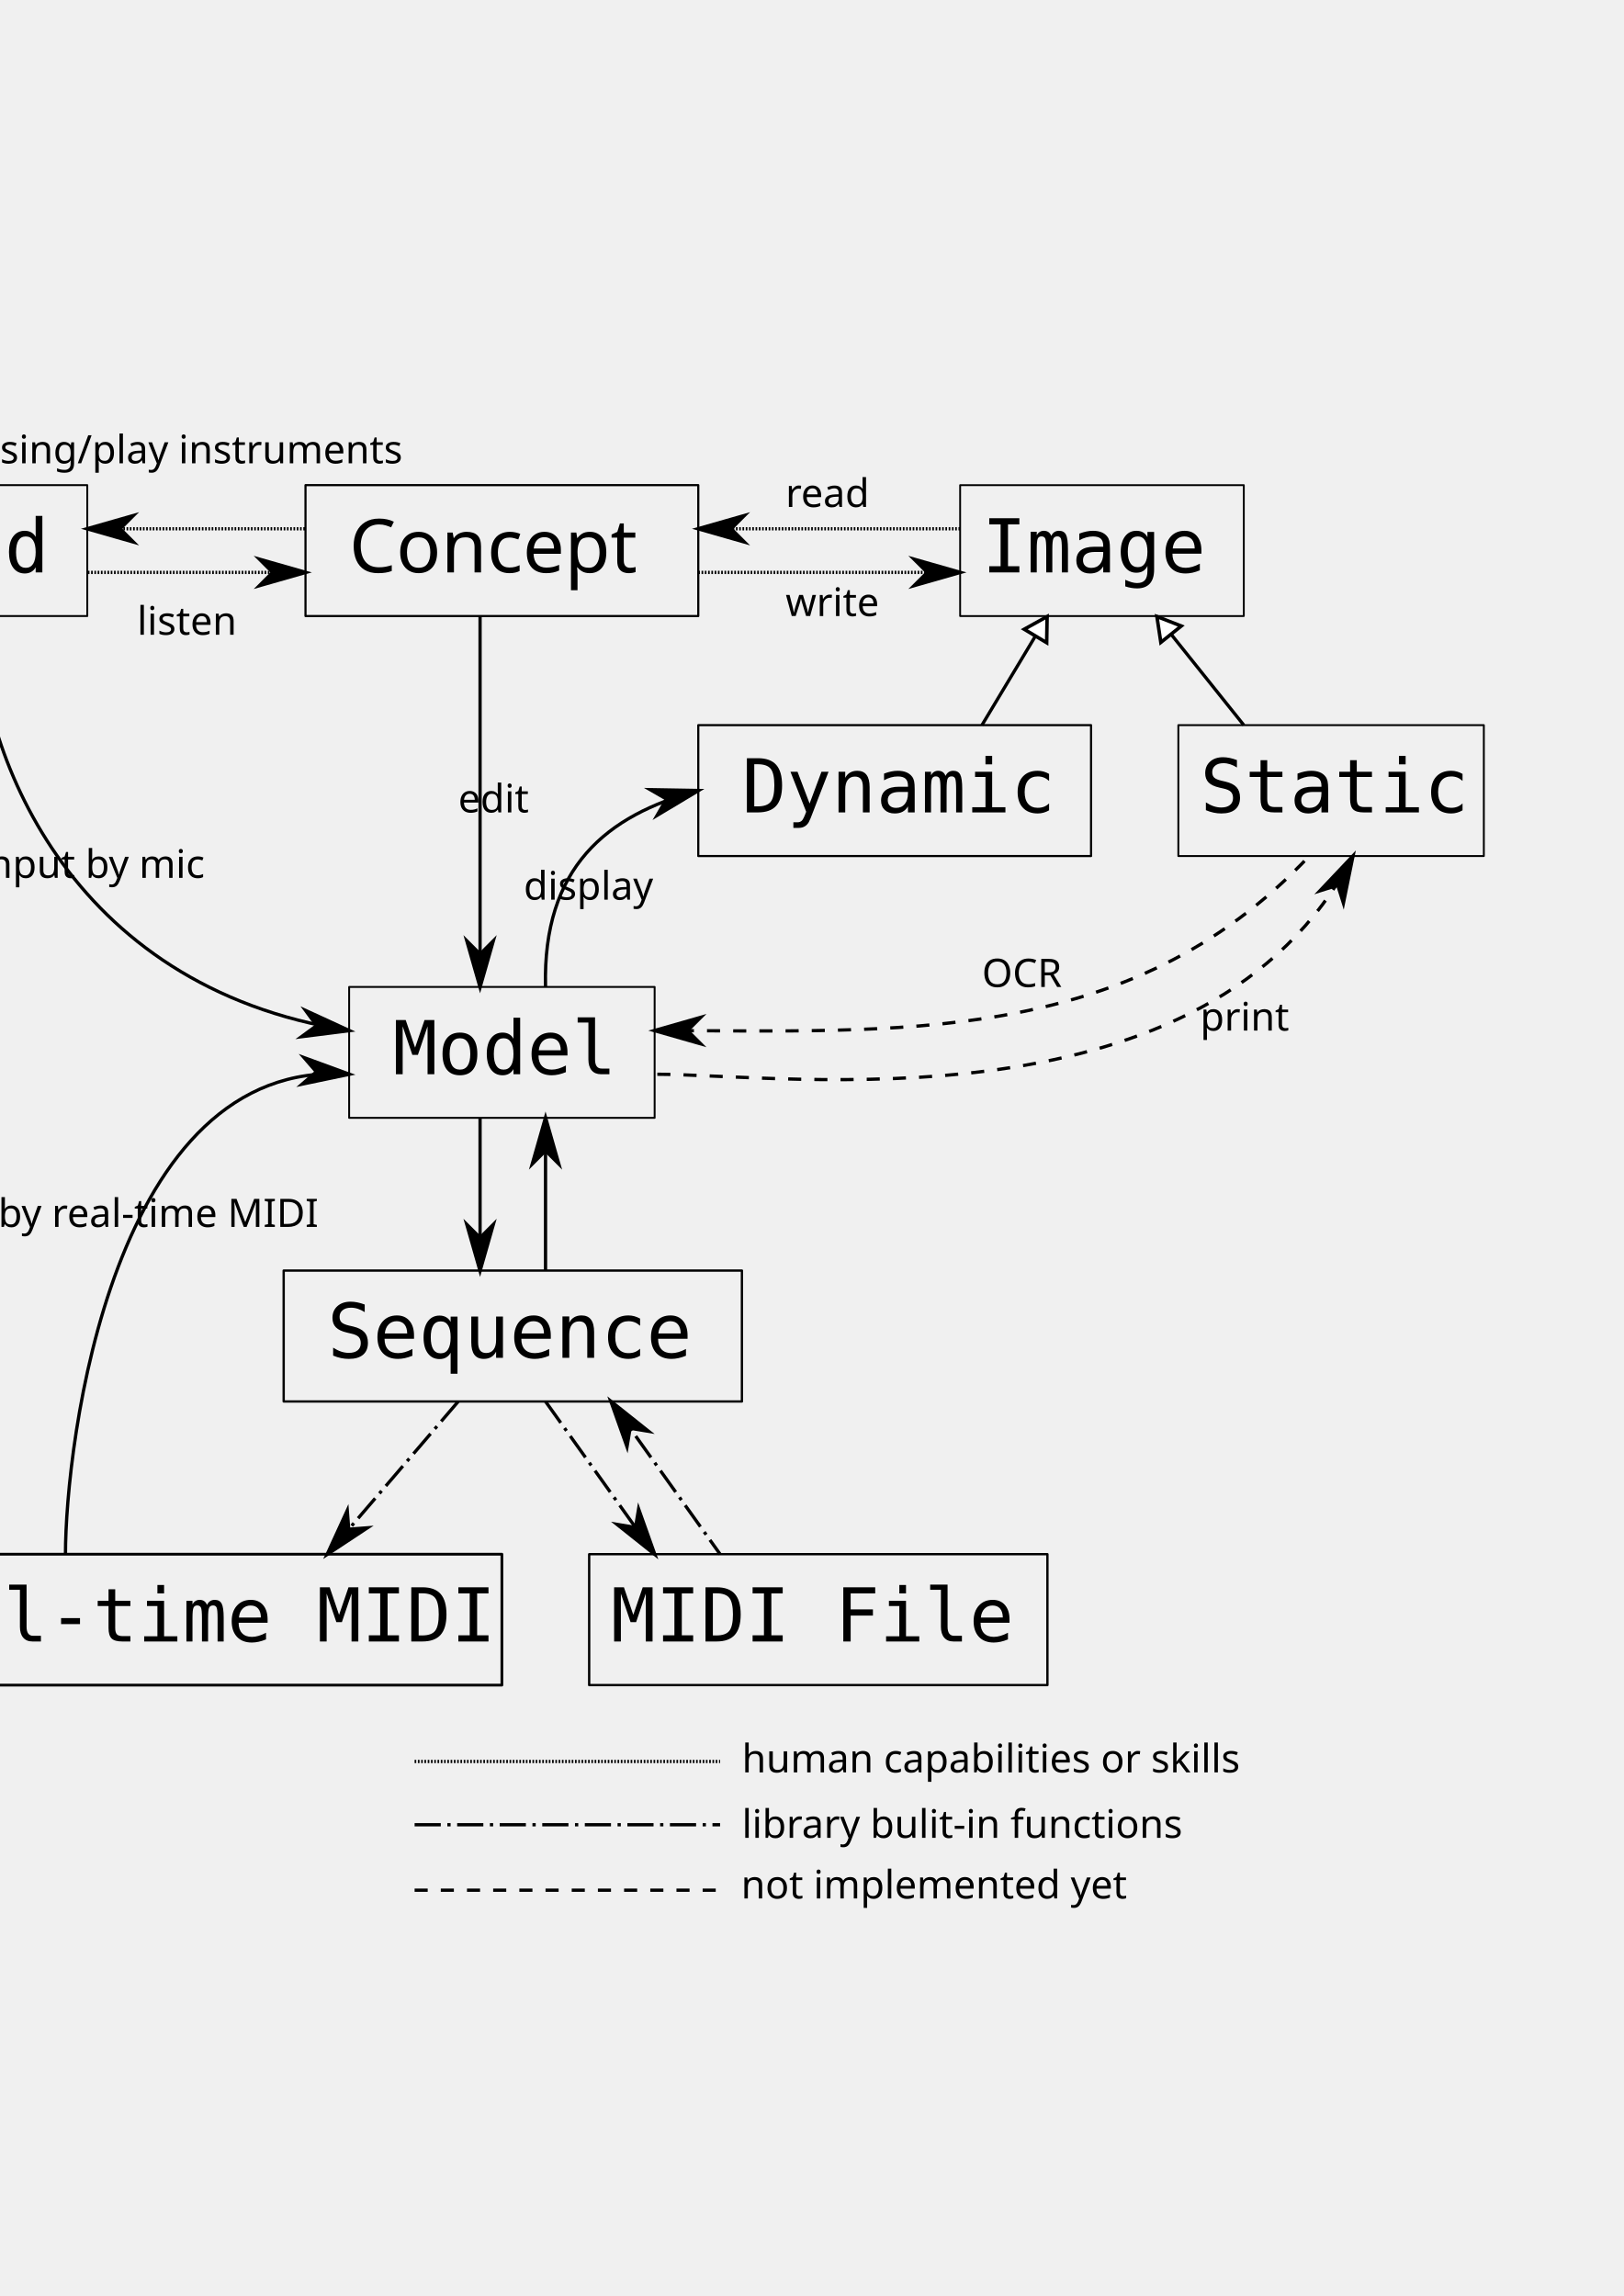
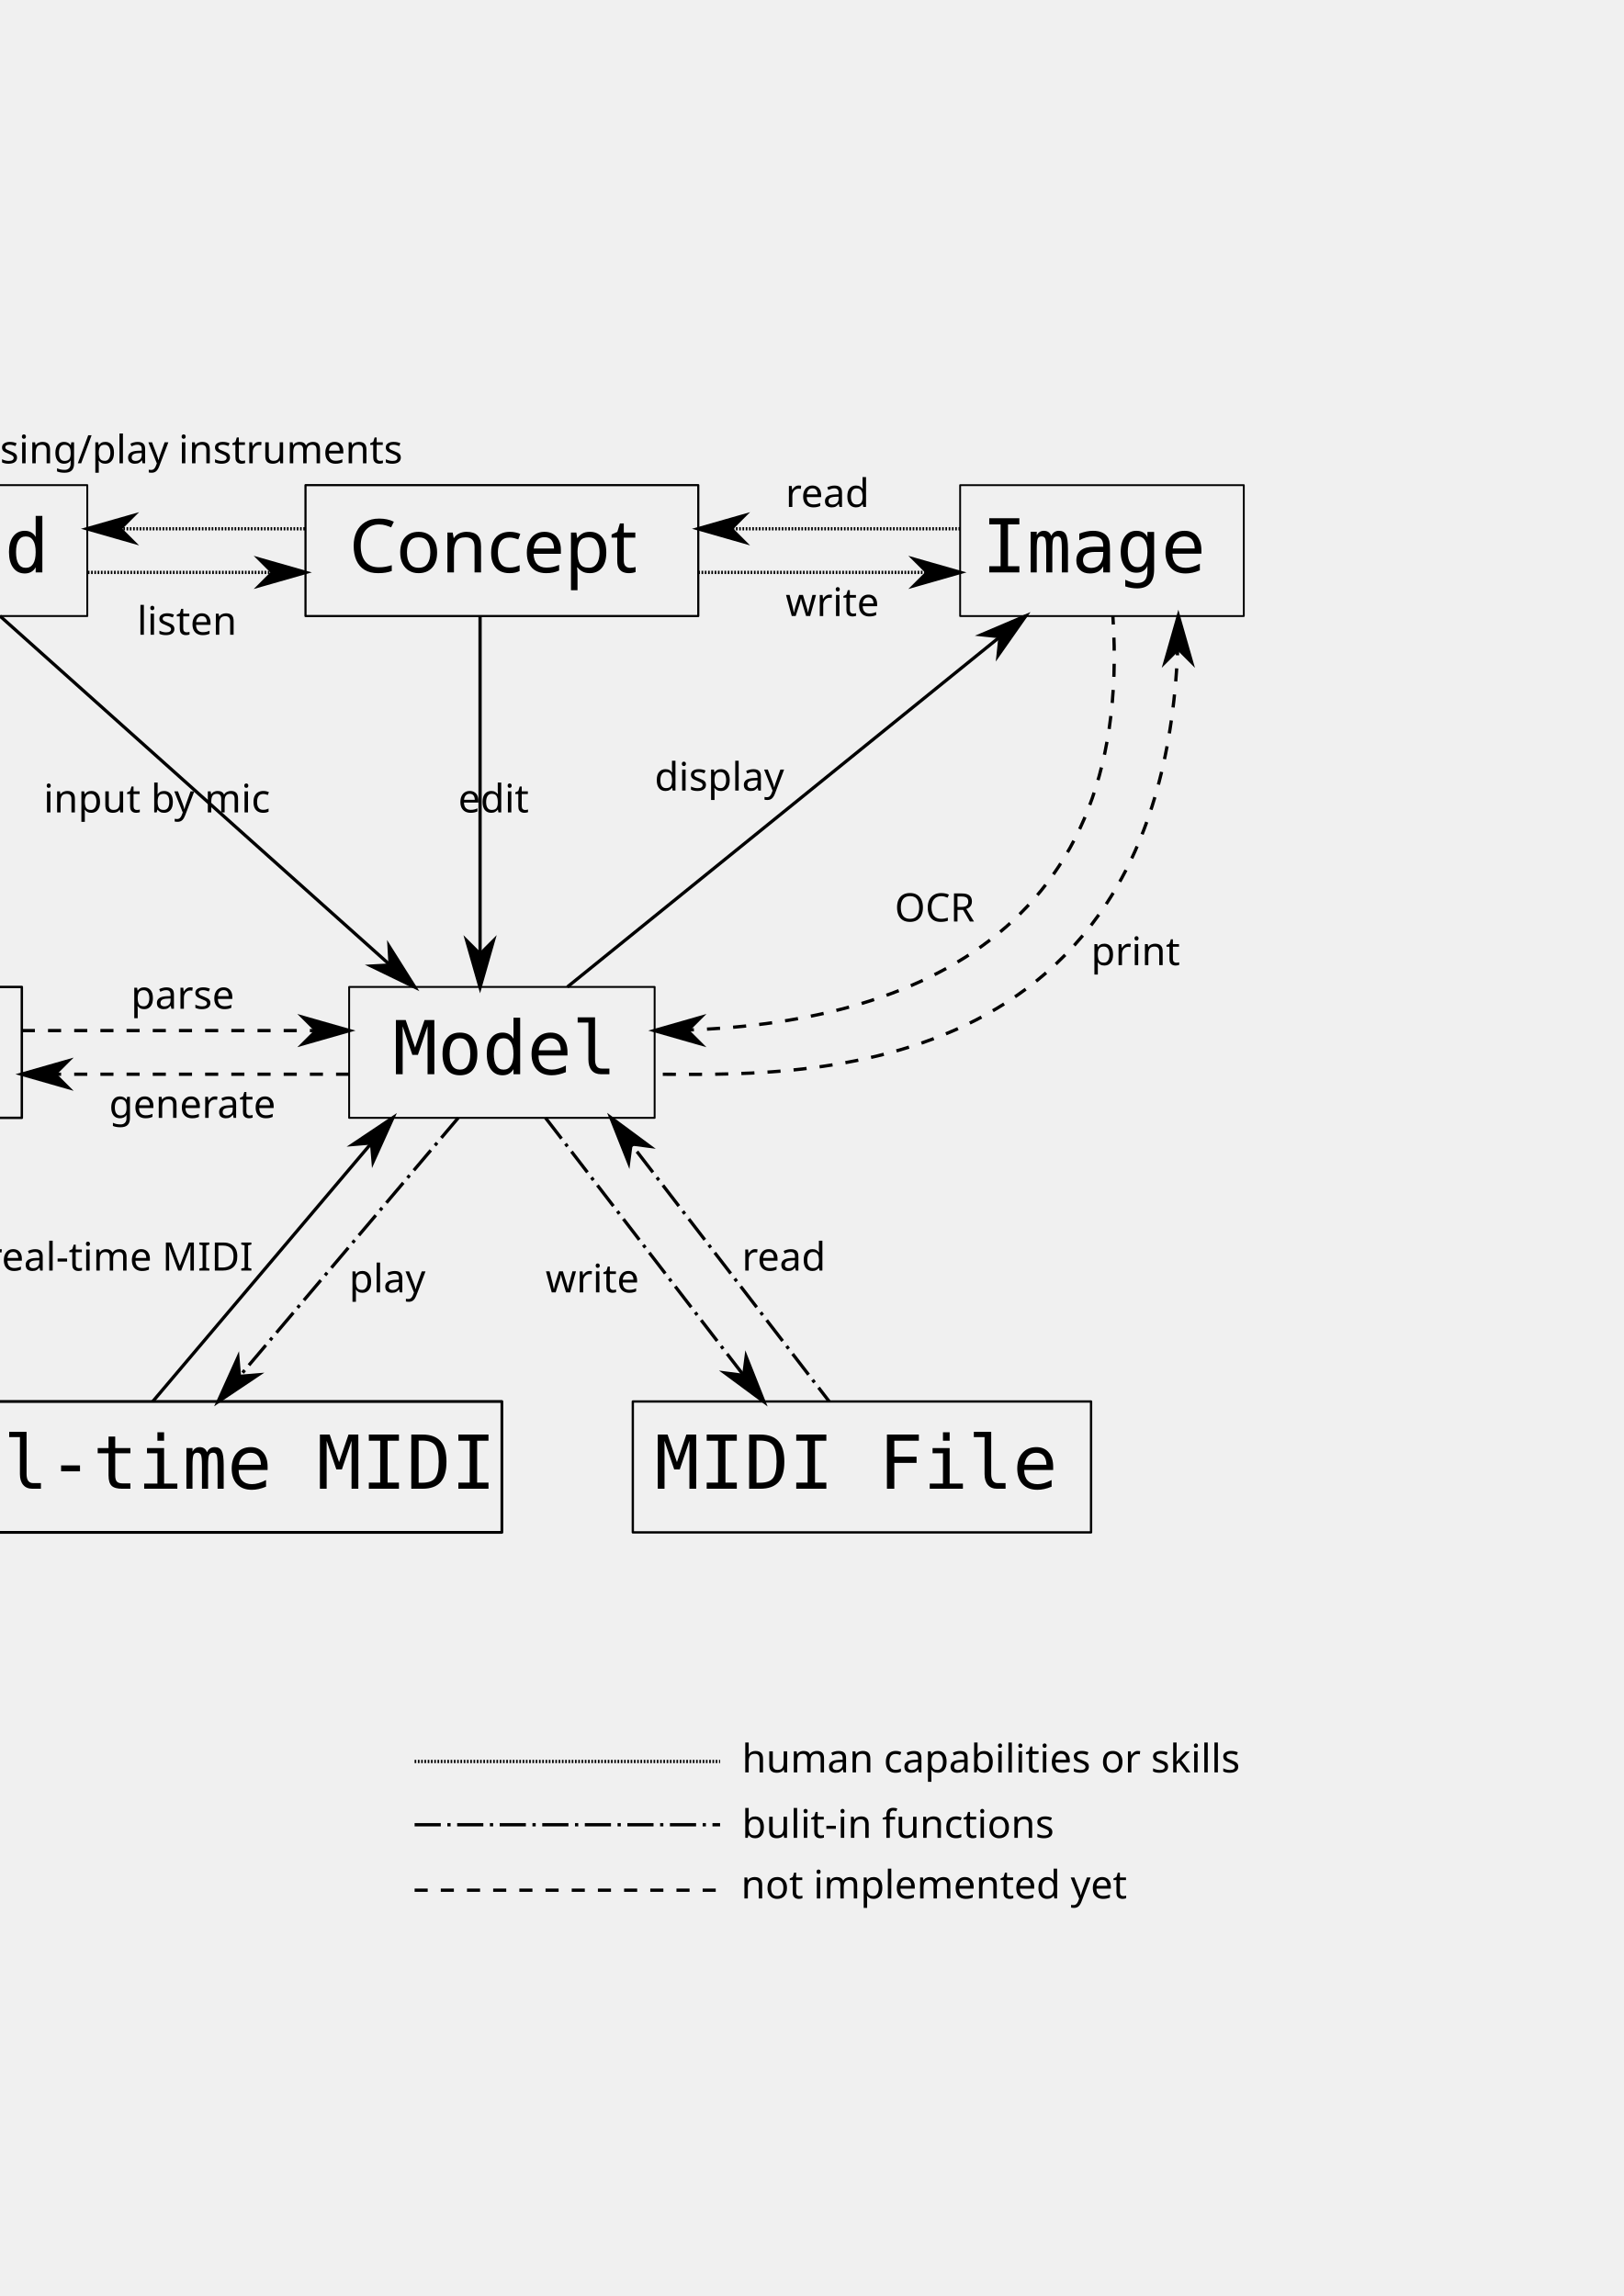
<svg xmlns="http://www.w3.org/2000/svg" width="744.094" height="1052.362" id="svg2" version="1.1">
  <defs id="defs4">
    <marker orient="auto" refY="0.0" refX="0.0" id="EmptyTriangleOutL" style="overflow:visible">
      <path id="path8212" d="M 5.77,0.0 L -2.88,5.0 L -2.88,-5.0 L 5.77,0.0 z " style="fill-rule:evenodd;fill:#FFFFFF;stroke:#000000;stroke-width:1.0pt;marker-start:none" transform="scale(0.8) translate(-6,0)" />
    </marker>
    <marker orient="auto" refY="0.0" refX="0.0" id="EmptyTriangleInL" style="overflow:visible">
      <path id="path8203" d="M 5.77,0.0 L -2.88,5.0 L -2.88,-5.0 L 5.77,0.0 z " style="fill-rule:evenodd;fill:#FFFFFF;stroke:#000000;stroke-width:1.0pt;marker-start:none" transform="scale(-0.8) translate(-6,0)" />
    </marker>
    <marker orient="auto" refY="0.0" refX="0.0" id="Arrow1Lend" style="overflow:visible;">
      <path id="path3909" d="M 0.0,0.0 L 5.0,-5.0 L -12.5,0.0 L 5.0,5.0 L 0.0,0.0 z " style="fill-rule:evenodd;stroke:#000000;stroke-width:1.0pt;marker-start:none;" transform="scale(0.8) rotate(180) translate(12.5,0)" />
    </marker>
    <marker orient="auto" refY="0.0" refX="0.0" id="Arrow1Lstart" style="overflow:visible">
      <path id="path3906" d="M 0.0,0.0 L 5.0,-5.0 L -12.5,0.0 L 5.0,5.0 L 0.0,0.0 z " style="fill-rule:evenodd;stroke:#000000;stroke-width:1.0pt;marker-start:none" transform="scale(0.8) translate(12.5,0)" />
    </marker>
    <marker orient="auto" refY="0" refX="0" id="Arrow1Lend-7" style="overflow:visible">
      <path id="path3909-8" d="M 0,0 5,-5 -12.5,0 5,5 0,0 z" style="fill-rule:evenodd;stroke:#000000;stroke-width:1pt;marker-start:none" transform="matrix(-0.8,0,0,-0.8,-10,0)" />
    </marker>
  </defs>
  <g id="layer2" />
  <g id="layer1" style="display:inline">
    <rect style="fill:none;stroke:#000000;stroke-width:0.866;stroke-linecap:round;stroke-linejoin:round;stroke-miterlimit:4;stroke-opacity:1;stroke-dasharray:none;stroke-dashoffset:0" id="rect2985" width="140" height="60" x="160" y="452.362" />
    <text xml:space="preserve" style="font-size:34.078px;font-style:normal;font-variant:normal;font-weight:normal;font-stretch:normal;text-align:start;line-height:125%;letter-spacing:0px;word-spacing:0px;writing-mode:lr-tb;text-anchor:start;fill:#000000;fill-opacity:1;stroke:none;font-family:Monospace;-inkscape-font-specification:Monospace" x="180" y="492.362" id="text2989">
      <tspan id="tspan2991" x="180" y="492.362">Model</tspan>
    </text>
-     <rect style="fill:none;stroke:#000000;stroke-width:1.268;stroke-linecap:round;stroke-linejoin:round;stroke-miterlimit:4;stroke-opacity:1;stroke-dasharray:none;stroke-dashoffset:0" id="rect2985-7" width="300" height="60" x="-70" y="712.362" />
-     <text xml:space="preserve" style="font-size:34.078px;font-style:normal;font-variant:normal;font-weight:normal;font-stretch:normal;text-align:start;line-height:125%;letter-spacing:0px;word-spacing:0px;writing-mode:lr-tb;text-anchor:start;fill:#000000;fill-opacity:1;stroke:none;font-family:Monospace;-inkscape-font-specification:Monospace" x="-60" y="752.362" id="text2989-4">
-       <tspan id="tspan2991-5" x="-60" y="752.362">Real-time MIDI</tspan>
+     <rect style="fill:none;stroke:#000000;stroke-width:1.268;stroke-linecap:round;stroke-linejoin:round;stroke-miterlimit:4;stroke-opacity:1;stroke-dasharray:none;stroke-dashoffset:0" id="rect2985-7" width="300" height="60" x="-70" y="642.362" />
+     <text xml:space="preserve" style="font-size:34.078px;font-style:normal;font-variant:normal;font-weight:normal;font-stretch:normal;text-align:start;line-height:125%;letter-spacing:0px;word-spacing:0px;writing-mode:lr-tb;text-anchor:start;fill:#000000;fill-opacity:1;stroke:none;font-family:Monospace;-inkscape-font-specification:Monospace" x="-60" y="682.362" id="text2989-4">
+       <tspan id="tspan2991-5" x="-60" y="682.362">Real-time MIDI</tspan>
    </text>
-     <rect style="fill:none;stroke:#000000;stroke-width:0.982;stroke-linecap:round;stroke-linejoin:round;stroke-miterlimit:4;stroke-opacity:1;stroke-dasharray:none;stroke-dashoffset:0" id="rect2985-7-5" width="180" height="60" x="320" y="332.362" />
-     <text xml:space="preserve" style="font-size:34.078px;font-style:normal;font-variant:normal;font-weight:normal;font-stretch:normal;text-align:start;line-height:125%;letter-spacing:0px;word-spacing:0px;writing-mode:lr-tb;text-anchor:start;fill:#000000;fill-opacity:1;stroke:none;font-family:Monospace;-inkscape-font-specification:Monospace" x="340" y="372.362" id="text2989-4-4">
-       <tspan id="tspan2991-5-7" x="340" y="372.362">Dynamic</tspan>
-     </text>
-     <path id="path3893" d="m 250,512.362 0,70" style="fill:none;stroke:#000000;stroke-width:1.5;stroke-linecap:butt;stroke-linejoin:miter;stroke-miterlimit:4;stroke-opacity:1;stroke-dasharray:none;marker-start:url(#Arrow1Lstart)" />
-     <path id="path3895" d="m 220,512.362 0,70" style="fill:none;stroke:#000000;stroke-width:1.5;stroke-linecap:butt;stroke-linejoin:miter;stroke-miterlimit:4;stroke-opacity:1;stroke-dasharray:none;marker-start:none;marker-mid:none;marker-end:url(#Arrow1Lend)" />
-     <path id="path3897" d="m 250,452.362 c -1.384,-54.717 27.923,-78.743 70,-90" style="fill:none;stroke:#000000;stroke-width:1.5;stroke-linecap:butt;stroke-linejoin:miter;stroke-miterlimit:4;stroke-opacity:1;stroke-dasharray:none;marker-end:url(#Arrow1Lend)" />
    <text id="text3899" y="538.875" x="82.091" style="font-size:10px;font-style:normal;font-weight:normal;line-height:125%;letter-spacing:0px;word-spacing:0px;fill:#000000;fill-opacity:1;stroke:none;font-family:Sans" xml:space="preserve">
      <tspan y="538.875" x="82.091" id="tspan3901" />
    </text>
-     <rect style="fill:none;stroke:#000000;stroke-width:1.061;stroke-linecap:round;stroke-linejoin:round;stroke-miterlimit:4;stroke-opacity:1;stroke-dasharray:none;stroke-dashoffset:0" id="rect2985-7-4" width="210" height="60" x="130" y="582.362" />
-     <text xml:space="preserve" style="font-size:34.078px;font-style:normal;font-variant:normal;font-weight:normal;font-stretch:normal;text-align:start;line-height:125%;letter-spacing:0px;word-spacing:0px;writing-mode:lr-tb;text-anchor:start;fill:#000000;fill-opacity:1;stroke:none;font-family:Monospace;-inkscape-font-specification:Monospace" x="150" y="622.362" id="text2989-4-43">
-       <tspan style="font-size:34.7px" id="tspan2991-5-0" x="150" y="622.362">Sequence</tspan>
+     <rect style="fill:none;stroke:#000000;stroke-width:1.061;stroke-linecap:round;stroke-linejoin:round;stroke-miterlimit:4;stroke-opacity:1;stroke-dasharray:none;stroke-dashoffset:0" id="rect2985-7-6" width="210" height="60" x="290" y="642.362" />
+     <text xml:space="preserve" style="font-size:34.078px;font-style:normal;font-variant:normal;font-weight:normal;font-stretch:normal;text-align:start;line-height:125%;letter-spacing:0px;word-spacing:0px;writing-mode:lr-tb;text-anchor:start;fill:#000000;fill-opacity:1;stroke:none;font-family:Monospace;-inkscape-font-specification:Monospace" x="300" y="682.362" id="text2989-4-8">
+       <tspan id="tspan2991-5-8" x="300" y="682.362">MIDI File</tspan>
    </text>
-     <rect style="fill:none;stroke:#000000;stroke-width:1.061;stroke-linecap:round;stroke-linejoin:round;stroke-miterlimit:4;stroke-opacity:1;stroke-dasharray:none;stroke-dashoffset:0" id="rect2985-7-6" width="210" height="60" x="270" y="712.362" />
-     <text xml:space="preserve" style="font-size:34.078px;font-style:normal;font-variant:normal;font-weight:normal;font-stretch:normal;text-align:start;line-height:125%;letter-spacing:0px;word-spacing:0px;writing-mode:lr-tb;text-anchor:start;fill:#000000;fill-opacity:1;stroke:none;font-family:Monospace;-inkscape-font-specification:Monospace" x="280" y="752.362" id="text2989-4-8">
-       <tspan id="tspan2991-5-8" x="280" y="752.362">MIDI File</tspan>
-     </text>
-     <path id="path6816" d="m 210,642.362 -60,70" style="fill:none;stroke:#000000;stroke-width:1.5;stroke-linecap:butt;stroke-linejoin:miter;stroke-miterlimit:4;stroke-opacity:1;stroke-dasharray:12, 3, 1.5, 3;stroke-dashoffset:0;marker-end:url(#Arrow1Lend-7)" />
-     <path id="path8684" d="m 250,642.362 50,70" style="fill:none;stroke:#000000;stroke-width:1.5;stroke-linecap:butt;stroke-linejoin:miter;stroke-miterlimit:4;stroke-opacity:1;stroke-dasharray:12, 3, 1.5, 3;stroke-dashoffset:0;marker-end:url(#Arrow1Lend-7)" />
-     <path id="path8686" d="m 280,642.362 50,70" style="fill:none;stroke:#000000;stroke-width:1.5;stroke-linecap:butt;stroke-linejoin:miter;stroke-miterlimit:4;stroke-opacity:1;stroke-dasharray:12, 3, 1.5, 3;stroke-dashoffset:0;marker-start:url(#Arrow1Lstart)" />
-     <path id="path9463" d="m 30,712.362 c 0,-50 21.154,-227.904 130,-220" style="fill:none;stroke:#000000;stroke-width:1.5;stroke-linecap:butt;stroke-linejoin:miter;stroke-miterlimit:4;stroke-opacity:1;stroke-dasharray:none;marker-end:url(#Arrow1Lend-7)" />
-     <path id="path9465" d="m -10,282.362 c 0,60 40,170 170,190" style="fill:none;stroke:#000000;stroke-width:1.5;stroke-linecap:butt;stroke-linejoin:miter;stroke-miterlimit:4;stroke-opacity:1;stroke-dasharray:none;marker-end:url(#Arrow1Lend-7)" />
+     <path id="path6816" d="m 210,512.362 -110,130" style="fill:none;stroke:#000000;stroke-width:1.5;stroke-linecap:butt;stroke-linejoin:miter;stroke-miterlimit:4;stroke-opacity:1;stroke-dasharray:12, 3, 1.5, 3;stroke-dashoffset:0;marker-end:url(#Arrow1Lend-7)" />
+     <path id="path8684" d="m 250,512.362 100,130" style="fill:none;stroke:#000000;stroke-width:1.5;stroke-linecap:butt;stroke-linejoin:miter;stroke-miterlimit:4;stroke-opacity:1;stroke-dasharray:12, 3, 1.5, 3;stroke-dashoffset:0;marker-end:url(#Arrow1Lend-7)" />
+     <path id="path8686" d="m 280,512.362 100,130" style="fill:none;stroke:#000000;stroke-width:1.5;stroke-linecap:butt;stroke-linejoin:miter;stroke-miterlimit:4;stroke-opacity:1;stroke-dasharray:12, 3, 1.5, 3;stroke-dashoffset:0;marker-start:url(#Arrow1Lstart)" />
    <rect style="fill:none;stroke:#000000;stroke-width:0.866;stroke-linecap:round;stroke-linejoin:round;stroke-miterlimit:4;stroke-opacity:1;stroke-dasharray:none;stroke-dashoffset:0" id="rect2985-4" width="140" height="60" x="-100" y="222.362" />
    <text xml:space="preserve" style="font-size:34.078px;font-style:normal;font-variant:normal;font-weight:normal;font-stretch:normal;text-align:start;line-height:125%;letter-spacing:0px;word-spacing:0px;writing-mode:lr-tb;text-anchor:start;fill:#000000;fill-opacity:1;stroke:none;font-family:Monospace;-inkscape-font-specification:Monospace" x="-80" y="262.362" id="text2989-9">
      <tspan id="tspan2991-2" x="-80" y="262.362">Sound</tspan>
    </text>
    <path style="fill:none;stroke:#000000;stroke-width:1.5;stroke-linecap:butt;stroke-linejoin:miter;stroke-miterlimit:4;stroke-opacity:1;stroke-dasharray:12, 3, 1.5, 3;stroke-dashoffset:0" d="m 190,836.362 140,0" id="path9866" />
    <path style="fill:none;stroke:#000000;stroke-width:1.5;stroke-linecap:butt;stroke-linejoin:miter;stroke-miterlimit:4;stroke-opacity:1;stroke-dasharray:6, 6;stroke-dashoffset:0" d="m 190,866.362 140,0" id="path9868" />
-     <path style="fill:none;stroke:#000000;stroke-width:1.5;stroke-linecap:butt;stroke-linejoin:miter;stroke-miterlimit:4;stroke-opacity:1;stroke-dasharray:12, 3, 1.5, 3;stroke-dashoffset:0;marker-end:url(#Arrow1Lend-7)" d="m -20,712.362 c -26.655,-9.074 -153.052,-196.633 -20,-430" id="path9872" />
+     <path style="fill:none;stroke:#000000;stroke-width:1.5;stroke-linecap:butt;stroke-linejoin:miter;stroke-miterlimit:4;stroke-opacity:1;stroke-dasharray:12, 3, 1.5, 3;stroke-dashoffset:0;marker-end:url(#Arrow1Lend-7)" d="m -70,672.362 c -140,1e-5 -380,-240 -30,-420" id="path9872" />
    <text xml:space="preserve" style="font-size:18px;font-style:normal;font-weight:normal;line-height:125%;letter-spacing:0px;word-spacing:0px;fill:#000000;fill-opacity:1;stroke:none;font-family:Sans" x="340" y="842.362" id="text10076">
-       <tspan id="tspan10078" x="340" y="842.362">library bulit-in functions</tspan>
+       <tspan id="tspan10078" x="340" y="842.362">bulit-in functions</tspan>
    </text>
    <text xml:space="preserve" style="font-size:18px;font-style:normal;font-weight:normal;line-height:125%;letter-spacing:0px;word-spacing:0px;fill:#000000;fill-opacity:1;stroke:none;font-family:Sans" x="339.61" y="870.161" id="text10080">
      <tspan id="tspan10082" x="339.61" y="870.161">not implemented yet</tspan>
    </text>
-     <text xml:space="preserve" style="font-size:18px;font-style:normal;font-weight:normal;line-height:125%;letter-spacing:0px;word-spacing:0px;fill:#000000;fill-opacity:1;stroke:none;font-family:Sans" x="240" y="412.362" id="text3045">
-       <tspan id="tspan3047" x="240" y="412.362">display</tspan>
+     <text xml:space="preserve" style="font-size:18px;font-style:normal;font-weight:normal;line-height:125%;letter-spacing:0px;word-spacing:0px;fill:#000000;fill-opacity:1;stroke:none;font-family:Sans" x="300" y="362.362" id="text3045">
+       <tspan id="tspan3047" x="300" y="362.362">display</tspan>
    </text>
    <rect style="fill:none;stroke:#000000;stroke-width:0.982;stroke-linecap:round;stroke-linejoin:round;stroke-miterlimit:4;stroke-opacity:1;stroke-dasharray:none;stroke-dashoffset:0" id="rect2985-7-5-8" width="180" height="60" x="140" y="222.362" />
    <text xml:space="preserve" style="font-size:34.07px;font-style:normal;font-weight:normal;line-height:125%;letter-spacing:0px;word-spacing:0px;fill:#000000;fill-opacity:1;stroke:none;font-family:Sans" x="160" y="262.362" id="text3074">
      <tspan id="tspan3076" x="160" y="262.362">Concept</tspan>
    </text>
    <rect style="fill:none;stroke:#000000;stroke-width:0.835;stroke-linecap:round;stroke-linejoin:round;stroke-miterlimit:4;stroke-opacity:1;stroke-dasharray:none;stroke-dashoffset:0;display:inline" id="rect2985-7-5-2" width="130" height="60" x="440" y="222.362" />
    <text xml:space="preserve" style="font-size:34.078px;font-style:normal;font-variant:normal;font-weight:normal;font-stretch:normal;text-align:start;line-height:125%;letter-spacing:0px;word-spacing:0px;writing-mode:lr-tb;text-anchor:start;fill:#000000;fill-opacity:1;stroke:none;display:inline;font-family:Monospace;-inkscape-font-specification:Monospace" x="450" y="262.362" id="text2989-4-4-4">
      <tspan id="tspan2991-5-7-2" x="450" y="262.362">Image</tspan>
    </text>
    <path style="fill:none;stroke:#000000;stroke-width:1.5;stroke-linecap:butt;stroke-linejoin:miter;stroke-opacity:1;stroke-miterlimit:4;stroke-dasharray:0.75,0.75;marker-start:url(#Arrow1Lstart);stroke-dashoffset:0" d="m 40,242.362 100,0" id="path5016" />
    <path style="fill:none;stroke:#000000;stroke-width:1.5;stroke-linecap:butt;stroke-linejoin:miter;stroke-opacity:1;marker-end:none;marker-start:url(#Arrow1Lstart);stroke-miterlimit:4;stroke-dasharray:0.75,0.75;stroke-dashoffset:0" d="m 140,262.362 -100,0" id="path5018" />
    <text xml:space="preserve" style="font-size:18px;font-style:normal;font-weight:normal;line-height:125%;letter-spacing:0px;word-spacing:0px;fill:#000000;fill-opacity:1;stroke:none;font-family:Sans" x="0" y="212.362" id="text5020">
      <tspan id="tspan5022" x="0" y="212.362">sing/play instruments</tspan>
    </text>
    <text xml:space="preserve" style="font-size:18px;font-style:normal;font-weight:normal;line-height:125%;letter-spacing:0px;word-spacing:0px;fill:#000000;fill-opacity:1;stroke:none;font-family:Sans" x="62.825" y="290.927" id="text5954">
      <tspan id="tspan5956" x="62.825" y="290.927">listen</tspan>
    </text>
-     <text xml:space="preserve" style="font-size:18px;font-style:normal;font-weight:normal;line-height:125%;letter-spacing:0px;word-spacing:0px;fill:#000000;fill-opacity:1;stroke:none;font-family:Sans" x="550" y="472.362" id="text5958">
-       <tspan id="tspan5960" x="550" y="472.362">print</tspan>
+     <text xml:space="preserve" style="font-size:18px;font-style:normal;font-weight:normal;line-height:125%;letter-spacing:0px;word-spacing:0px;fill:#000000;fill-opacity:1;stroke:none;font-family:Sans" x="500" y="442.362" id="text5958">
+       <tspan id="tspan5960" x="500" y="442.362">print</tspan>
    </text>
-     <text xml:space="preserve" style="font-size:18px;font-style:normal;font-weight:normal;line-height:125%;letter-spacing:0px;word-spacing:0px;fill:#000000;fill-opacity:1;stroke:none;font-family:Sans" x="450" y="452.362" id="text5962">
-       <tspan id="tspan5964" x="450" y="452.362">OCR</tspan>
+     <text xml:space="preserve" style="font-size:18px;font-style:normal;font-weight:normal;line-height:125%;letter-spacing:0px;word-spacing:0px;fill:#000000;fill-opacity:1;stroke:none;font-family:Sans" x="410" y="422.362" id="text5962">
+       <tspan id="tspan5964" x="410" y="422.362">OCR</tspan>
    </text>
    <text xml:space="preserve" style="font-size:18px;font-style:normal;font-weight:normal;line-height:125%;letter-spacing:0px;word-spacing:0px;fill:#000000;fill-opacity:1;stroke:none;font-family:Sans" x="210" y="372.362" id="text6530">
      <tspan id="tspan6532" x="210" y="372.362">edit</tspan>
    </text>
-     <text xml:space="preserve" style="font-size:18px;font-style:normal;font-weight:normal;line-height:125%;letter-spacing:0px;word-spacing:0px;fill:#000000;fill-opacity:1;stroke:none;font-family:Sans" x="-10" y="402.362" id="text6534">
-       <tspan id="tspan6536" x="-10" y="402.362">input by mic</tspan>
+     <text xml:space="preserve" style="font-size:18px;font-style:normal;font-weight:normal;line-height:125%;letter-spacing:0px;word-spacing:0px;fill:#000000;fill-opacity:1;stroke:none;font-family:Sans" x="20" y="372.362" id="text6534">
+       <tspan id="tspan6536" x="20" y="372.362">input by mic</tspan>
    </text>
-     <text xml:space="preserve" style="font-size:18px;font-style:normal;font-weight:normal;line-height:125%;letter-spacing:0px;word-spacing:0px;fill:#000000;fill-opacity:1;stroke:none;font-family:Sans" x="-160" y="502.362" id="text6538">
-       <tspan id="tspan6540" x="-160" y="502.362">synthesize</tspan>
+     <text xml:space="preserve" style="font-size:18px;font-style:normal;font-weight:normal;line-height:125%;letter-spacing:0px;word-spacing:0px;fill:#000000;fill-opacity:1;stroke:none;font-family:Sans" x="-320" y="392.362" id="text6538">
+       <tspan id="tspan6540" x="-320" y="392.362">synthesize</tspan>
    </text>
-     <text xml:space="preserve" style="font-size:18px;font-style:normal;font-weight:normal;line-height:125%;letter-spacing:0px;word-spacing:0px;fill:#000000;fill-opacity:1;stroke:none;font-family:Sans" x="-50" y="562.362" id="text6542">
-       <tspan id="tspan6544" x="-50" y="562.362">input by real-time MIDI</tspan>
+     <text xml:space="preserve" style="font-size:18px;font-style:normal;font-weight:normal;line-height:125%;letter-spacing:0px;word-spacing:0px;fill:#000000;fill-opacity:1;stroke:none;font-family:Sans" x="-80" y="582.362" id="text6542">
+       <tspan id="tspan6544" x="-80" y="582.362">input by real-time MIDI</tspan>
    </text>
    <path style="fill:none;stroke:#000000;stroke-width:1.5;stroke-linecap:butt;stroke-linejoin:miter;stroke-opacity:1;marker-end:url(#Arrow1Lend-7);stroke-miterlimit:4;stroke-dasharray:0.75,0.75;stroke-dashoffset:0" d="m 440,242.362 -120,0" id="path6918" />
    <path style="fill:none;stroke:#000000;stroke-width:1.5;stroke-linecap:butt;stroke-linejoin:miter;stroke-opacity:1;marker-start:none;marker-end:url(#Arrow1Lend-7);stroke-miterlimit:4;stroke-dasharray:0.75,0.75;stroke-dashoffset:0" d="m 320,262.362 120,0" id="path6920" />
    <text xml:space="preserve" style="font-size:18px;font-style:normal;font-weight:normal;line-height:125%;letter-spacing:0px;word-spacing:0px;fill:#000000;fill-opacity:1;stroke:none;font-family:Sans" x="360" y="232.362" id="text8038">
      <tspan id="tspan8040" x="360" y="232.362">read</tspan>
    </text>
    <text xml:space="preserve" style="font-size:18px;font-style:normal;font-weight:normal;line-height:125%;letter-spacing:0px;word-spacing:0px;fill:#000000;fill-opacity:1;stroke:none;font-family:Sans" x="360" y="282.362" id="text8042">
      <tspan id="tspan8044" x="360" y="282.362">write</tspan>
    </text>
-     <path style="fill:none;stroke:#000000;stroke-width:1.5;stroke-linecap:butt;stroke-linejoin:miter;stroke-opacity:1;marker-start:url(#EmptyTriangleInL);stroke-miterlimit:4;stroke-dasharray:none" d="m 480,282.362 -30,50" id="path8046" />
-     <rect style="fill:none;stroke:#000000;stroke-width:0.866;stroke-linecap:round;stroke-linejoin:round;stroke-miterlimit:4;stroke-opacity:1;stroke-dasharray:none;stroke-dashoffset:0;display:inline" id="rect2985-7-5-7" width="140" height="60" x="540" y="332.362" />
-     <text xml:space="preserve" style="font-size:34.078px;font-style:normal;font-variant:normal;font-weight:normal;font-stretch:normal;text-align:start;line-height:125%;letter-spacing:0px;word-spacing:0px;writing-mode:lr-tb;text-anchor:start;fill:#000000;fill-opacity:1;stroke:none;display:inline;font-family:Monospace;-inkscape-font-specification:Monospace" x="550" y="372.362" id="text2989-4-4-8">
-       <tspan id="tspan2991-5-7-8" x="550" y="372.362">Static</tspan>
-     </text>
    <path style="fill:none;stroke:#000000;stroke-width:1.5;stroke-linecap:butt;stroke-linejoin:miter;stroke-miterlimit:4;stroke-opacity:1;stroke-dasharray:none;marker-end:url(#Arrow1Lend-7)" d="m 220,282.362 0,170" id="path8522" />
-     <path style="fill:none;stroke:#000000;stroke-width:1.5;stroke-linecap:butt;stroke-linejoin:miter;stroke-miterlimit:4;stroke-opacity:1;stroke-dasharray:none;marker-end:url(#EmptyTriangleOutL)" d="m 570,332.362 -40,-50" id="path8712" />
-     <path style="fill:none;stroke:#000000;stroke-width:1.5;stroke-linecap:butt;stroke-linejoin:miter;stroke-opacity:1;stroke-miterlimit:4;stroke-dasharray:6,6;marker-end:none;marker-start:url(#Arrow1Lstart);stroke-dashoffset:0" d="m 300,472.362 c 110,0 216.9,7.928 300,-80" id="path9094" />
-     <path style="fill:none;stroke:#000000;stroke-width:1.5;stroke-linecap:butt;stroke-linejoin:miter;stroke-opacity:1;stroke-miterlimit:4;stroke-dasharray:6,6;marker-end:none;marker-start:url(#Arrow1Lstart);stroke-dashoffset:0" d="m 620,392.362 c -66.273,127.455 -260,100 -320,100" id="path9096" />
+     <path style="fill:none;stroke:#000000;stroke-width:1.5;stroke-linecap:butt;stroke-linejoin:miter;stroke-miterlimit:4;stroke-opacity:1;stroke-dasharray:6, 6;stroke-dashoffset:0;marker-start:url(#Arrow1Lstart);marker-end:none" d="m 300,472.362 c 110,0 220,-40 210,-190" id="path9094" />
+     <path style="fill:none;stroke:#000000;stroke-width:1.5;stroke-linecap:butt;stroke-linejoin:miter;stroke-miterlimit:4;stroke-opacity:1;stroke-dasharray:6, 6;stroke-dashoffset:0;marker-start:url(#Arrow1Lstart);marker-end:none" d="m 540,282.362 c 0,220 -180,210 -240,210" id="path9096" />
    <path style="fill:none;stroke:#000000;stroke-width:1.5;stroke-linecap:butt;stroke-linejoin:miter;stroke-opacity:1;stroke-miterlimit:4;stroke-dasharray:0.75,0.75;stroke-dashoffset:0" d="m 190,807.362 140,0" id="path10238" />
    <text xml:space="preserve" style="font-size:18px;font-style:normal;font-weight:normal;line-height:125%;letter-spacing:0px;word-spacing:0px;fill:#000000;fill-opacity:1;stroke:none;font-family:Sans" x="340" y="812.362" id="text10240">
      <tspan id="tspan10242" x="340" y="812.362">human capabilities or skills</tspan>
    </text>
+     <path style="fill:none;stroke:#000000;stroke-width:1.5;stroke-linecap:butt;stroke-linejoin:miter;stroke-opacity:1;marker-mid:none;marker-end:url(#Arrow1Lend-7);stroke-miterlimit:4;stroke-dasharray:none" d="m 260,452.362 210,-170" id="path3099" />
+     <text xml:space="preserve" style="font-size:18px;font-style:normal;font-weight:normal;line-height:125%;letter-spacing:0px;word-spacing:0px;fill:#000000;fill-opacity:1;stroke:none;font-family:Sans" x="160" y="592.362" id="text4469">
+       <tspan id="tspan4471" x="160" y="592.362">play</tspan>
+     </text>
+     <text xml:space="preserve" style="font-size:18px;font-style:normal;font-weight:normal;line-height:125%;letter-spacing:0px;word-spacing:0px;fill:#000000;fill-opacity:1;stroke:none;font-family:Sans" x="250" y="592.362" id="text4473">
+       <tspan id="tspan4475" x="250" y="592.362">write</tspan>
+     </text>
+     <text xml:space="preserve" style="font-size:18px;font-style:normal;font-weight:normal;line-height:125%;letter-spacing:0px;word-spacing:0px;fill:#000000;fill-opacity:1;stroke:none;font-family:Sans" x="340" y="582.362" id="text4477">
+       <tspan id="tspan4479" x="340" y="582.362">read</tspan>
+     </text>
+     <rect style="fill:none;stroke:#000000;stroke-width:1.11;stroke-linecap:round;stroke-linejoin:round;stroke-miterlimit:4;stroke-opacity:1;stroke-dasharray:none;stroke-dashoffset:0;display:inline" id="rect2985-7-6-6" width="230" height="60" x="-220" y="452.362" />
+     <text xml:space="preserve" style="font-size:18px;font-style:normal;font-weight:normal;text-align:center;line-height:125%;letter-spacing:0px;word-spacing:0px;text-anchor:middle;fill:#000000;fill-opacity:1;stroke:none;font-family:Sans" x="-105.143" y="480.362" id="text4499">
+       <tspan id="tspan4501" x="-105.143" y="480.362" style="font-size:32px;text-align:center;text-anchor:middle">Text</tspan>
+       <tspan x="-105.143" y="506.408" id="tspan6869">(XML, TEX, JSON...)</tspan>
+     </text>
+     <path style="fill:none;stroke:#000000;stroke-width:1.5;stroke-linecap:butt;stroke-linejoin:miter;stroke-opacity:1;stroke-miterlimit:4;stroke-dasharray:none;marker-mid:none;marker-end:url(#Arrow1Lend-7)" d="m 0,282.362 190,170" id="path4503" />
+     <path style="fill:none;stroke:#000000;stroke-width:1.5;stroke-linecap:butt;stroke-linejoin:miter;stroke-opacity:1;marker-end:url(#Arrow1Lend-7);stroke-miterlimit:4;stroke-dasharray:none" d="m 70,642.362 110,-130" id="path5715" />
+     <path style="fill:none;stroke:#000000;stroke-width:1.5;stroke-linecap:butt;stroke-linejoin:miter;stroke-opacity:1;marker-end:url(#Arrow1Lend-7);stroke-miterlimit:4;stroke-dasharray:6,6;stroke-dashoffset:0" d="m 10,472.362 150,0" id="path6097" />
+     <path style="fill:none;stroke:#000000;stroke-width:1.5;stroke-linecap:butt;stroke-linejoin:miter;stroke-opacity:1;marker-end:url(#Arrow1Lend-7);stroke-miterlimit:4;stroke-dasharray:6,6;marker-start:none;stroke-dashoffset:0" d="m 160,492.362 -150,0" id="path6099" />
+     <text xml:space="preserve" style="font-size:18px;font-style:normal;font-weight:normal;line-height:125%;letter-spacing:0px;word-spacing:0px;fill:#000000;fill-opacity:1;stroke:none;font-family:Sans" x="60" y="462.362" id="text6861">
+       <tspan id="tspan6863" x="60" y="462.362">parse</tspan>
+     </text>
+     <text xml:space="preserve" style="font-size:18px;font-style:normal;font-weight:normal;line-height:125%;letter-spacing:0px;word-spacing:0px;fill:#000000;fill-opacity:1;stroke:none;font-family:Sans" x="50" y="512.362" id="text6865">
+       <tspan id="tspan6867" x="50" y="512.362">generate</tspan>
+     </text>
  </g>
</svg>
